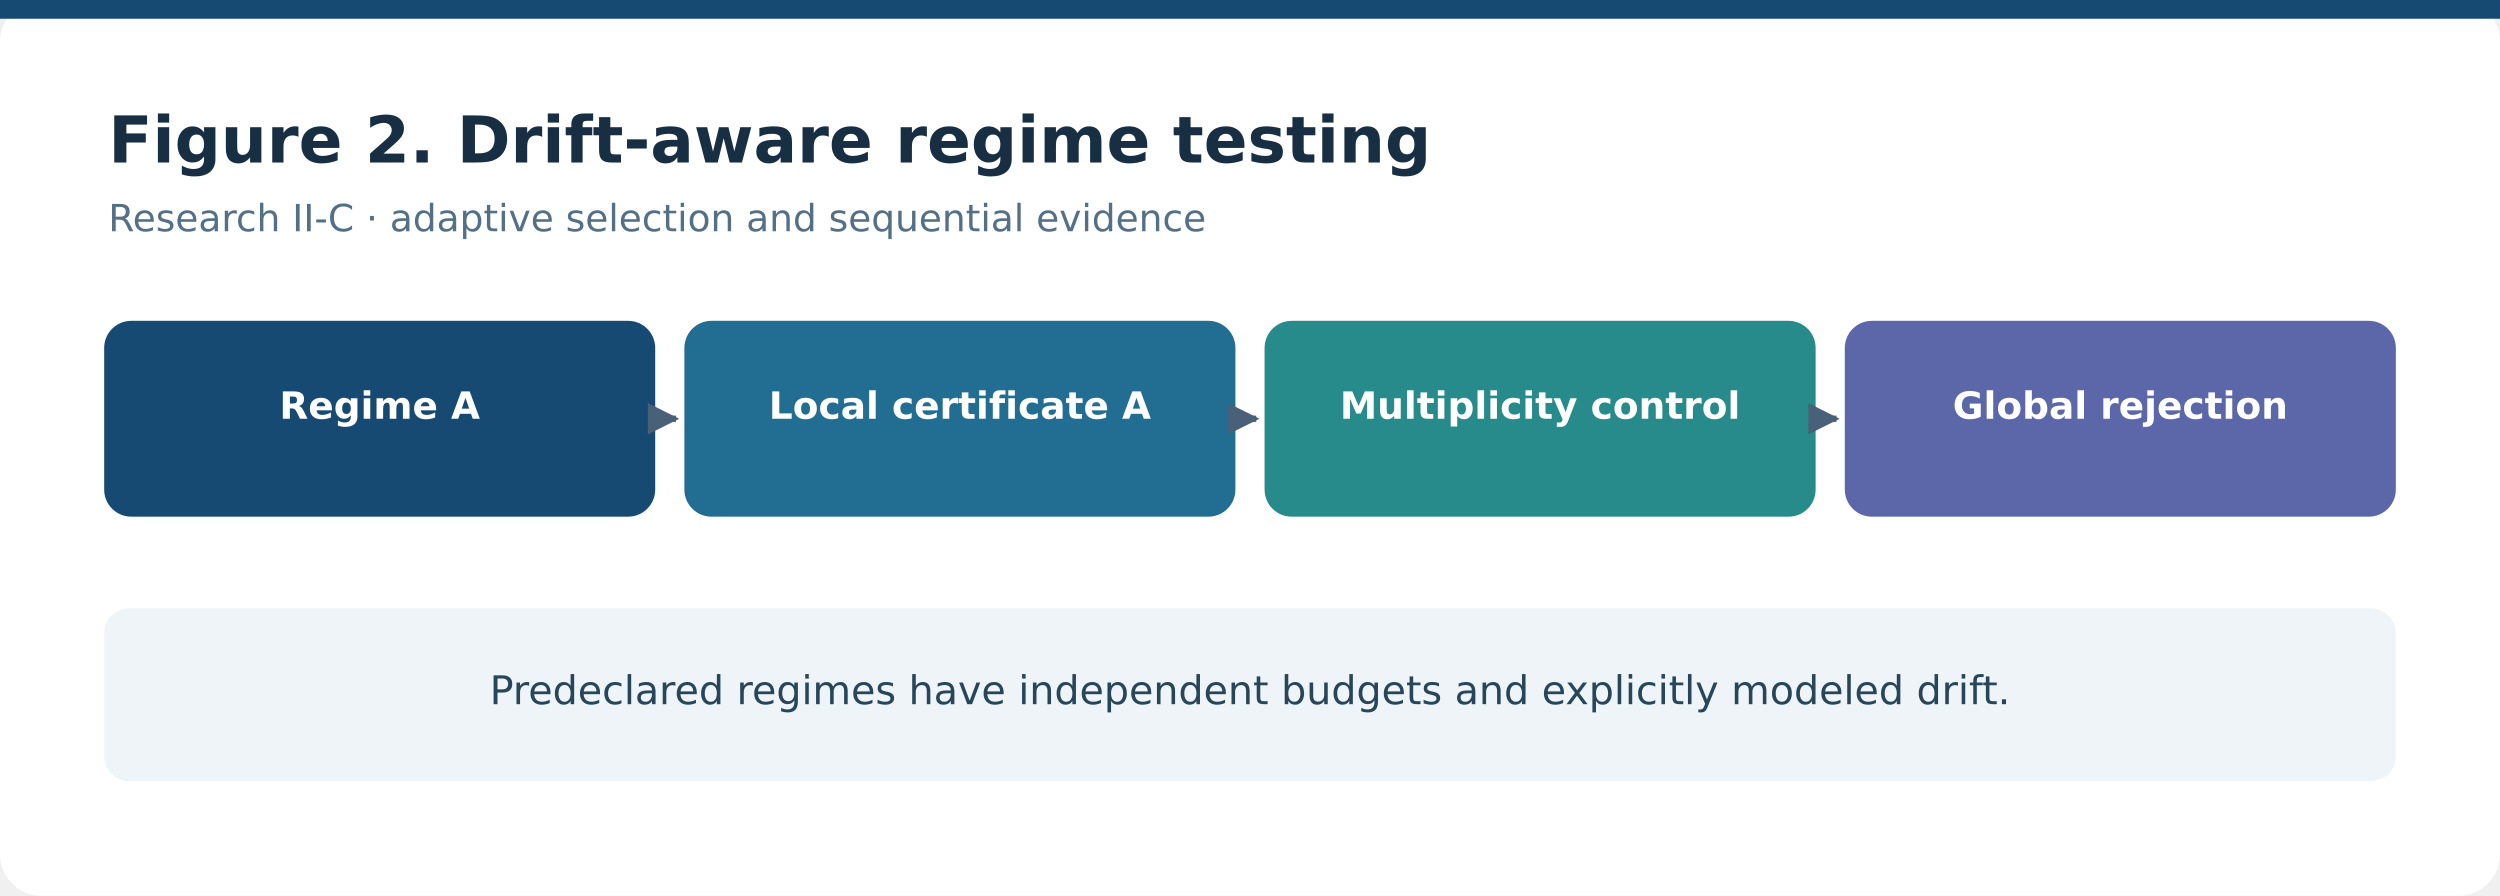
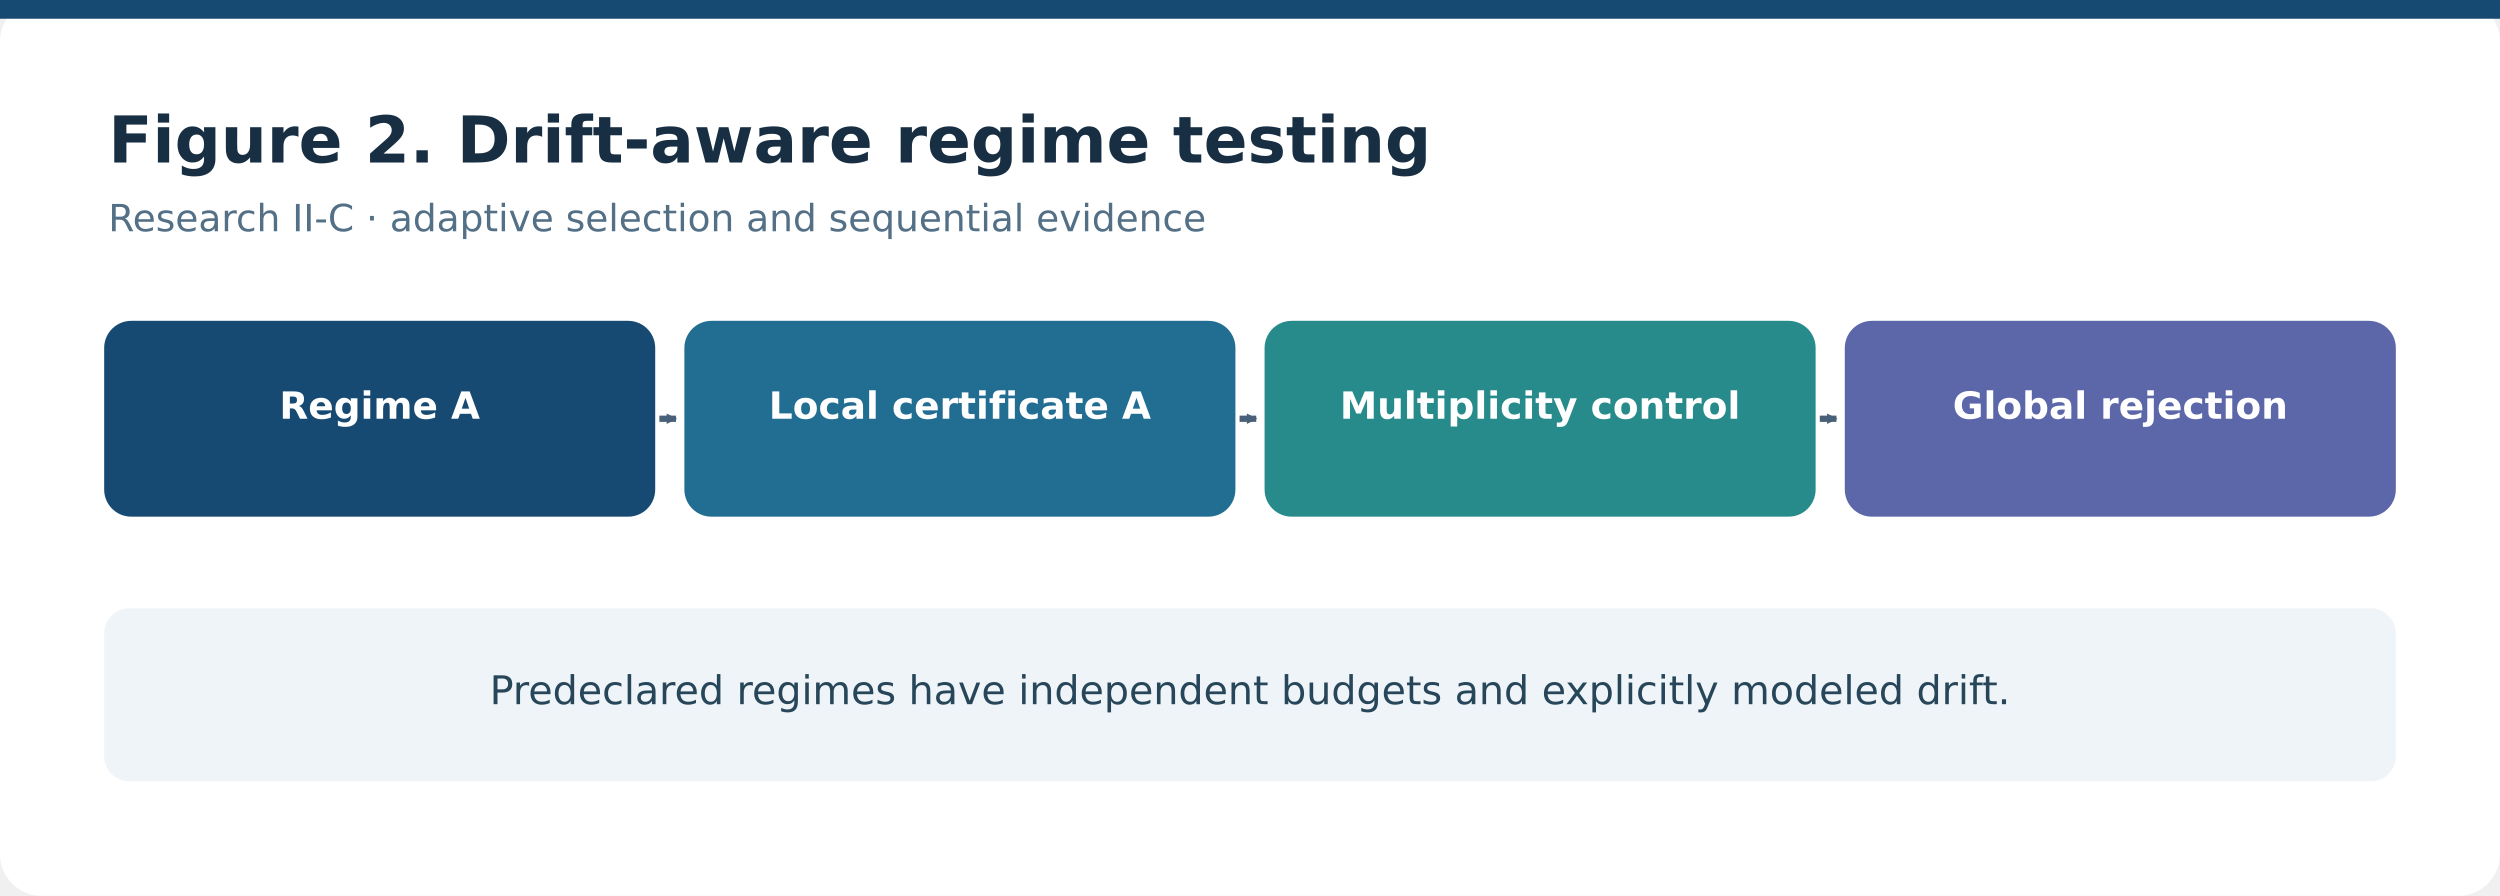
<svg xmlns="http://www.w3.org/2000/svg" width="1200" height="430" viewBox="0 0 1200 430" role="img" aria-label="Drift-aware regime testing">
  <defs>
-     <marker id="arrow" viewBox="0 0 10 10" refX="9" refY="5" markerWidth="5" markerHeight="5" orient="auto-start-reverse">
+     <marker id="arrow" viewBox="0 0 10 10" refX="9" refY="5" markerWidth="5" markerHeight="5" markerUnits="userSpaceOnUse" orient="auto-start-reverse">
      <path d="M0 0L10 5L0 10Z" fill="#486078" />
    </marker>
  </defs>
  <rect width="1200" height="430" rx="20" fill="#fff" />
  <rect width="1200" height="9" fill="#174a72" />
  <text x="52" y="78" font-family="DejaVu Sans,Arial,sans-serif" font-size="31" font-weight="700" fill="#182f43">Figure 2. Drift-aware regime testing</text>
  <text x="52" y="111" font-family="DejaVu Sans,Arial,sans-serif" font-size="18" fill="#537086">Research II-C · adaptive selection and sequential evidence</text>
  <rect x="50" y="154" width="264.5" height="94" rx="13" fill="#174a72" />
  <text text-anchor="middle" font-family="DejaVu Sans,Arial,sans-serif" font-size="18" font-weight="600" fill="#fff">
    <tspan x="182.25" y="201">Regime A</tspan>
  </text>
  <path d="M 316.5 201 H 324.5" stroke="#486078" stroke-width="3" marker-end="url(#arrow)" />
  <rect x="328.5" y="154" width="264.5" height="94" rx="13" fill="#226d92" />
  <text text-anchor="middle" font-family="DejaVu Sans,Arial,sans-serif" font-size="18" font-weight="600" fill="#fff">
    <tspan x="460.75" y="201">Local certificate A</tspan>
  </text>
  <path d="M 595 201 H 603" stroke="#486078" stroke-width="3" marker-end="url(#arrow)" />
  <rect x="607" y="154" width="264.5" height="94" rx="13" fill="#278a8b" />
  <text text-anchor="middle" font-family="DejaVu Sans,Arial,sans-serif" font-size="18" font-weight="600" fill="#fff">
    <tspan x="739.25" y="201">Multiplicity control</tspan>
  </text>
  <path d="M 873.5 201 H 881.5" stroke="#486078" stroke-width="3" marker-end="url(#arrow)" />
  <rect x="885.5" y="154" width="264.5" height="94" rx="13" fill="#5c67a9" />
  <text text-anchor="middle" font-family="DejaVu Sans,Arial,sans-serif" font-size="18" font-weight="600" fill="#fff">
    <tspan x="1017.75" y="201">Global rejection</tspan>
  </text>
  <rect x="50" y="292" width="1100" height="83" rx="12" fill="#eef4f8" />
  <text x="600" y="338" text-anchor="middle" font-family="DejaVu Sans,Arial,sans-serif" font-size="19" fill="#274659">Predeclared regimes have independent budgets and explicitly modeled drift.</text>
</svg>
